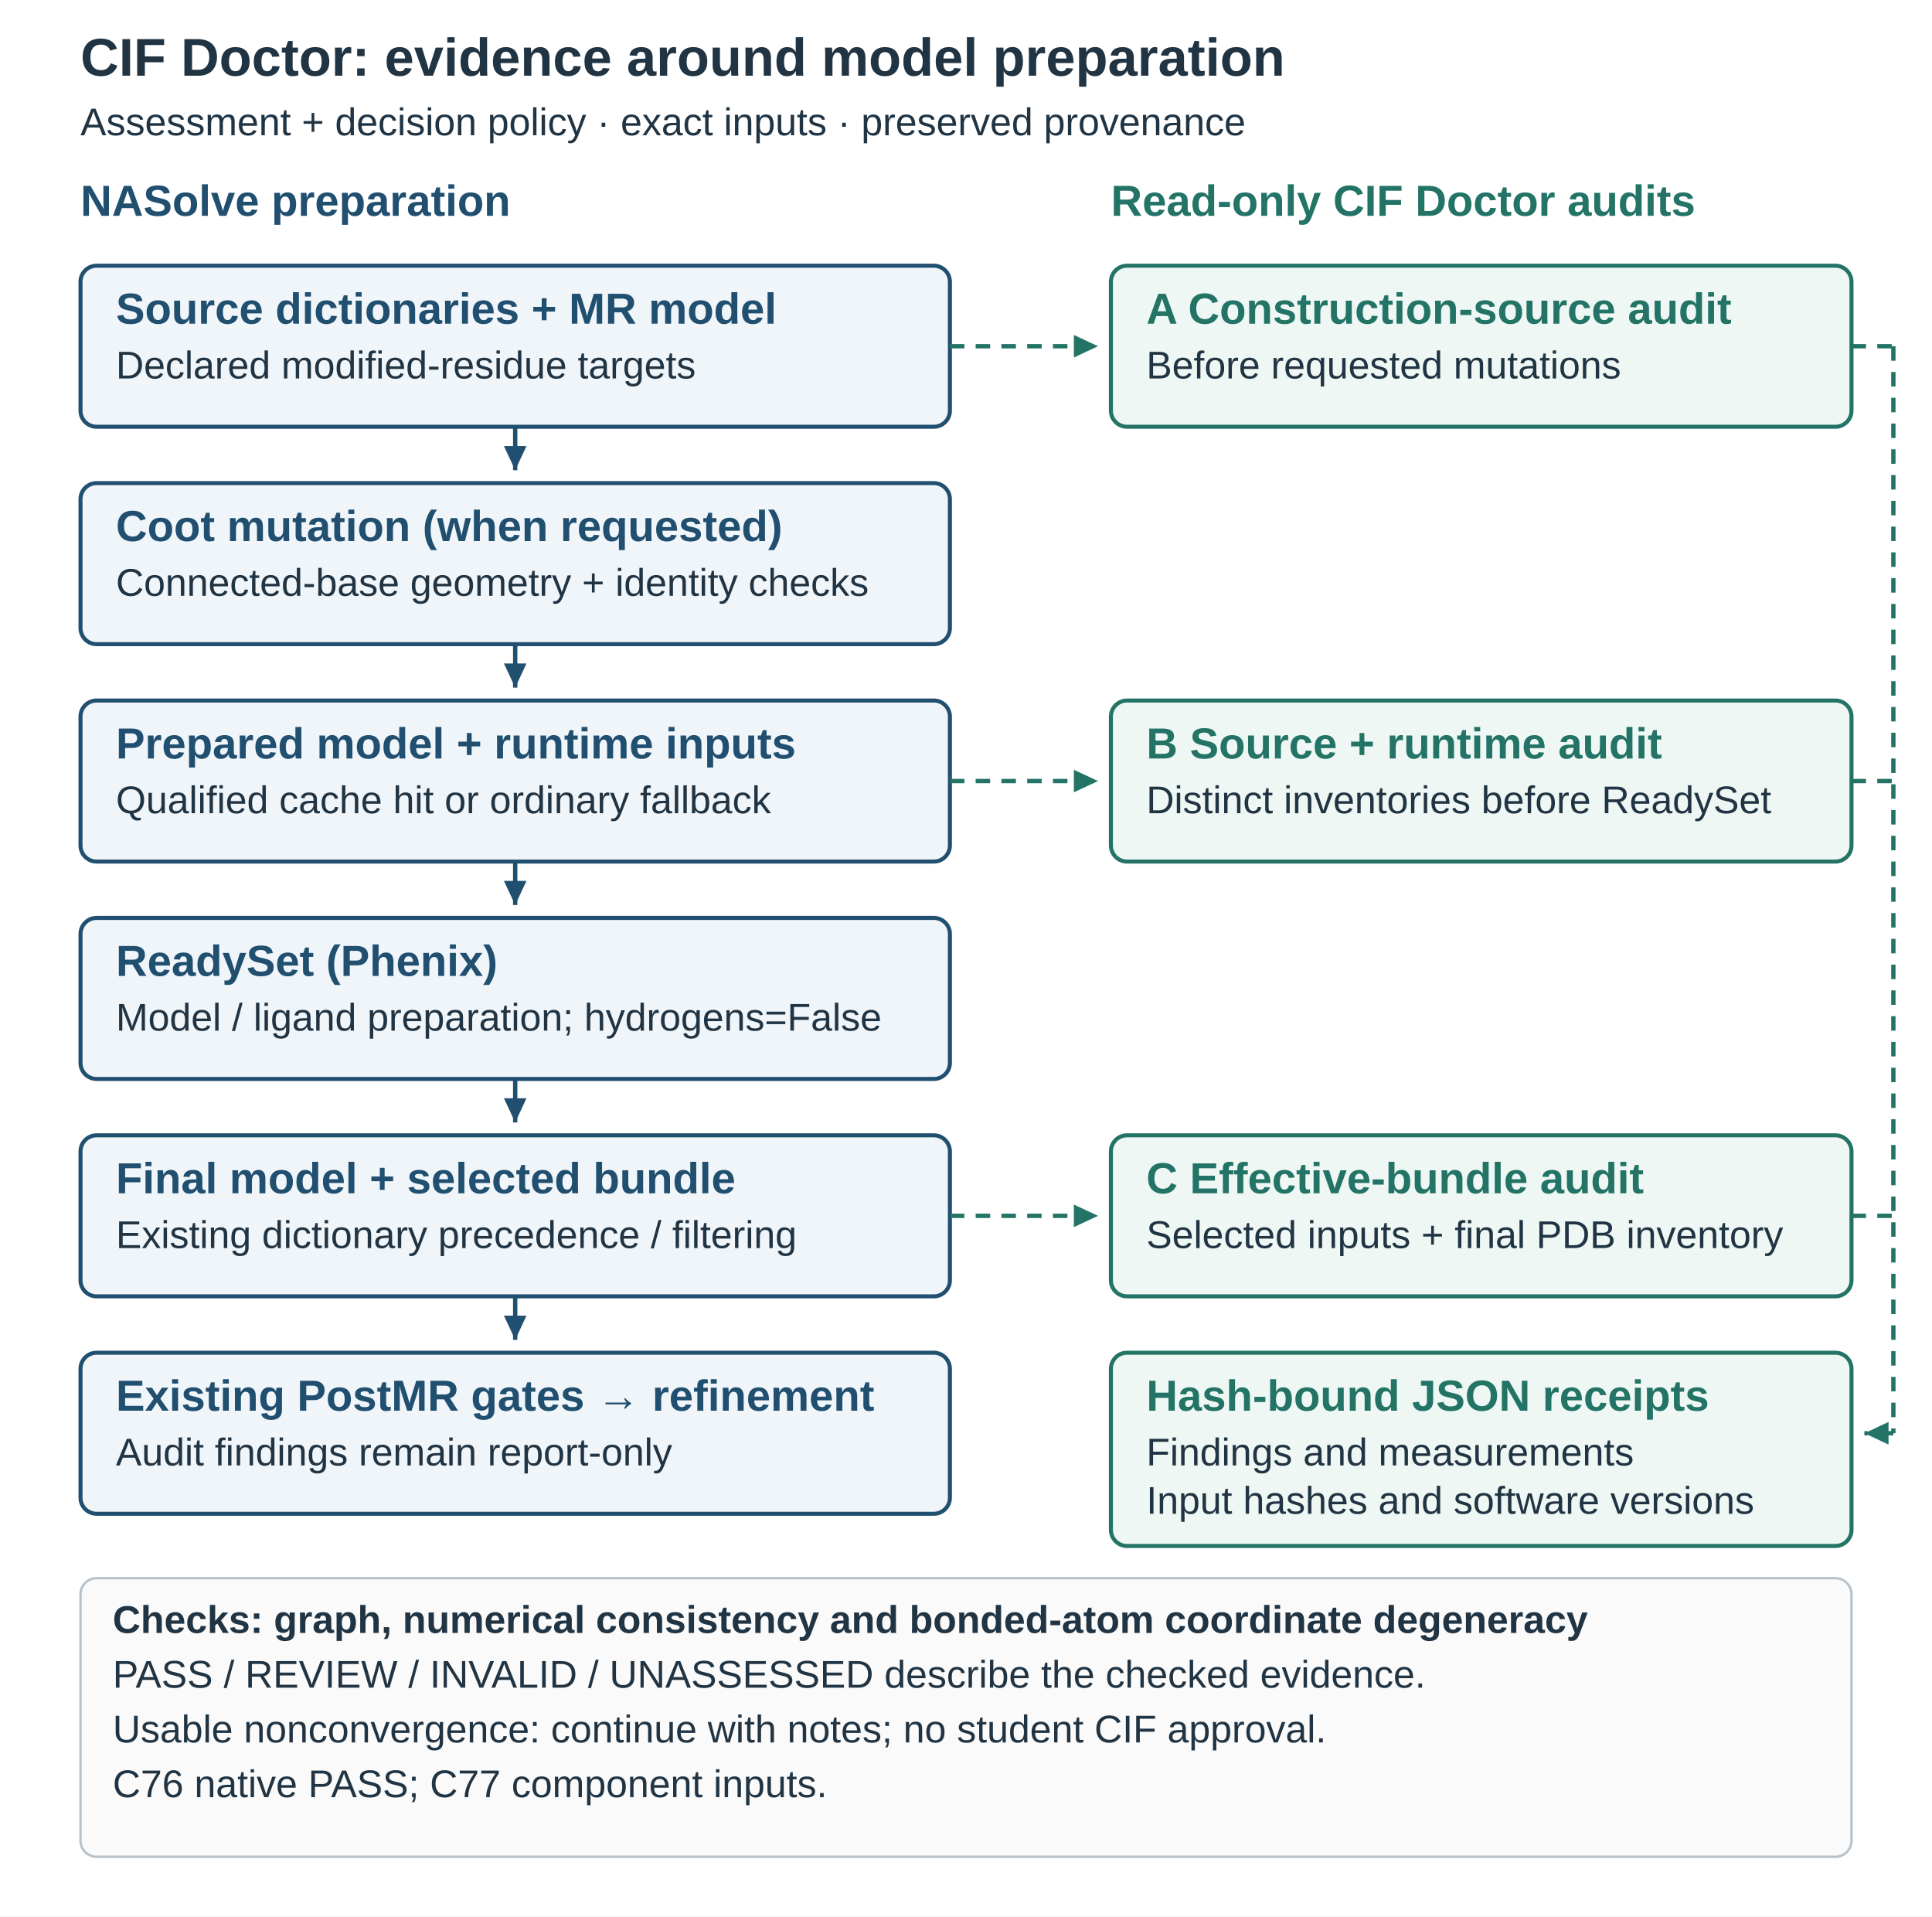
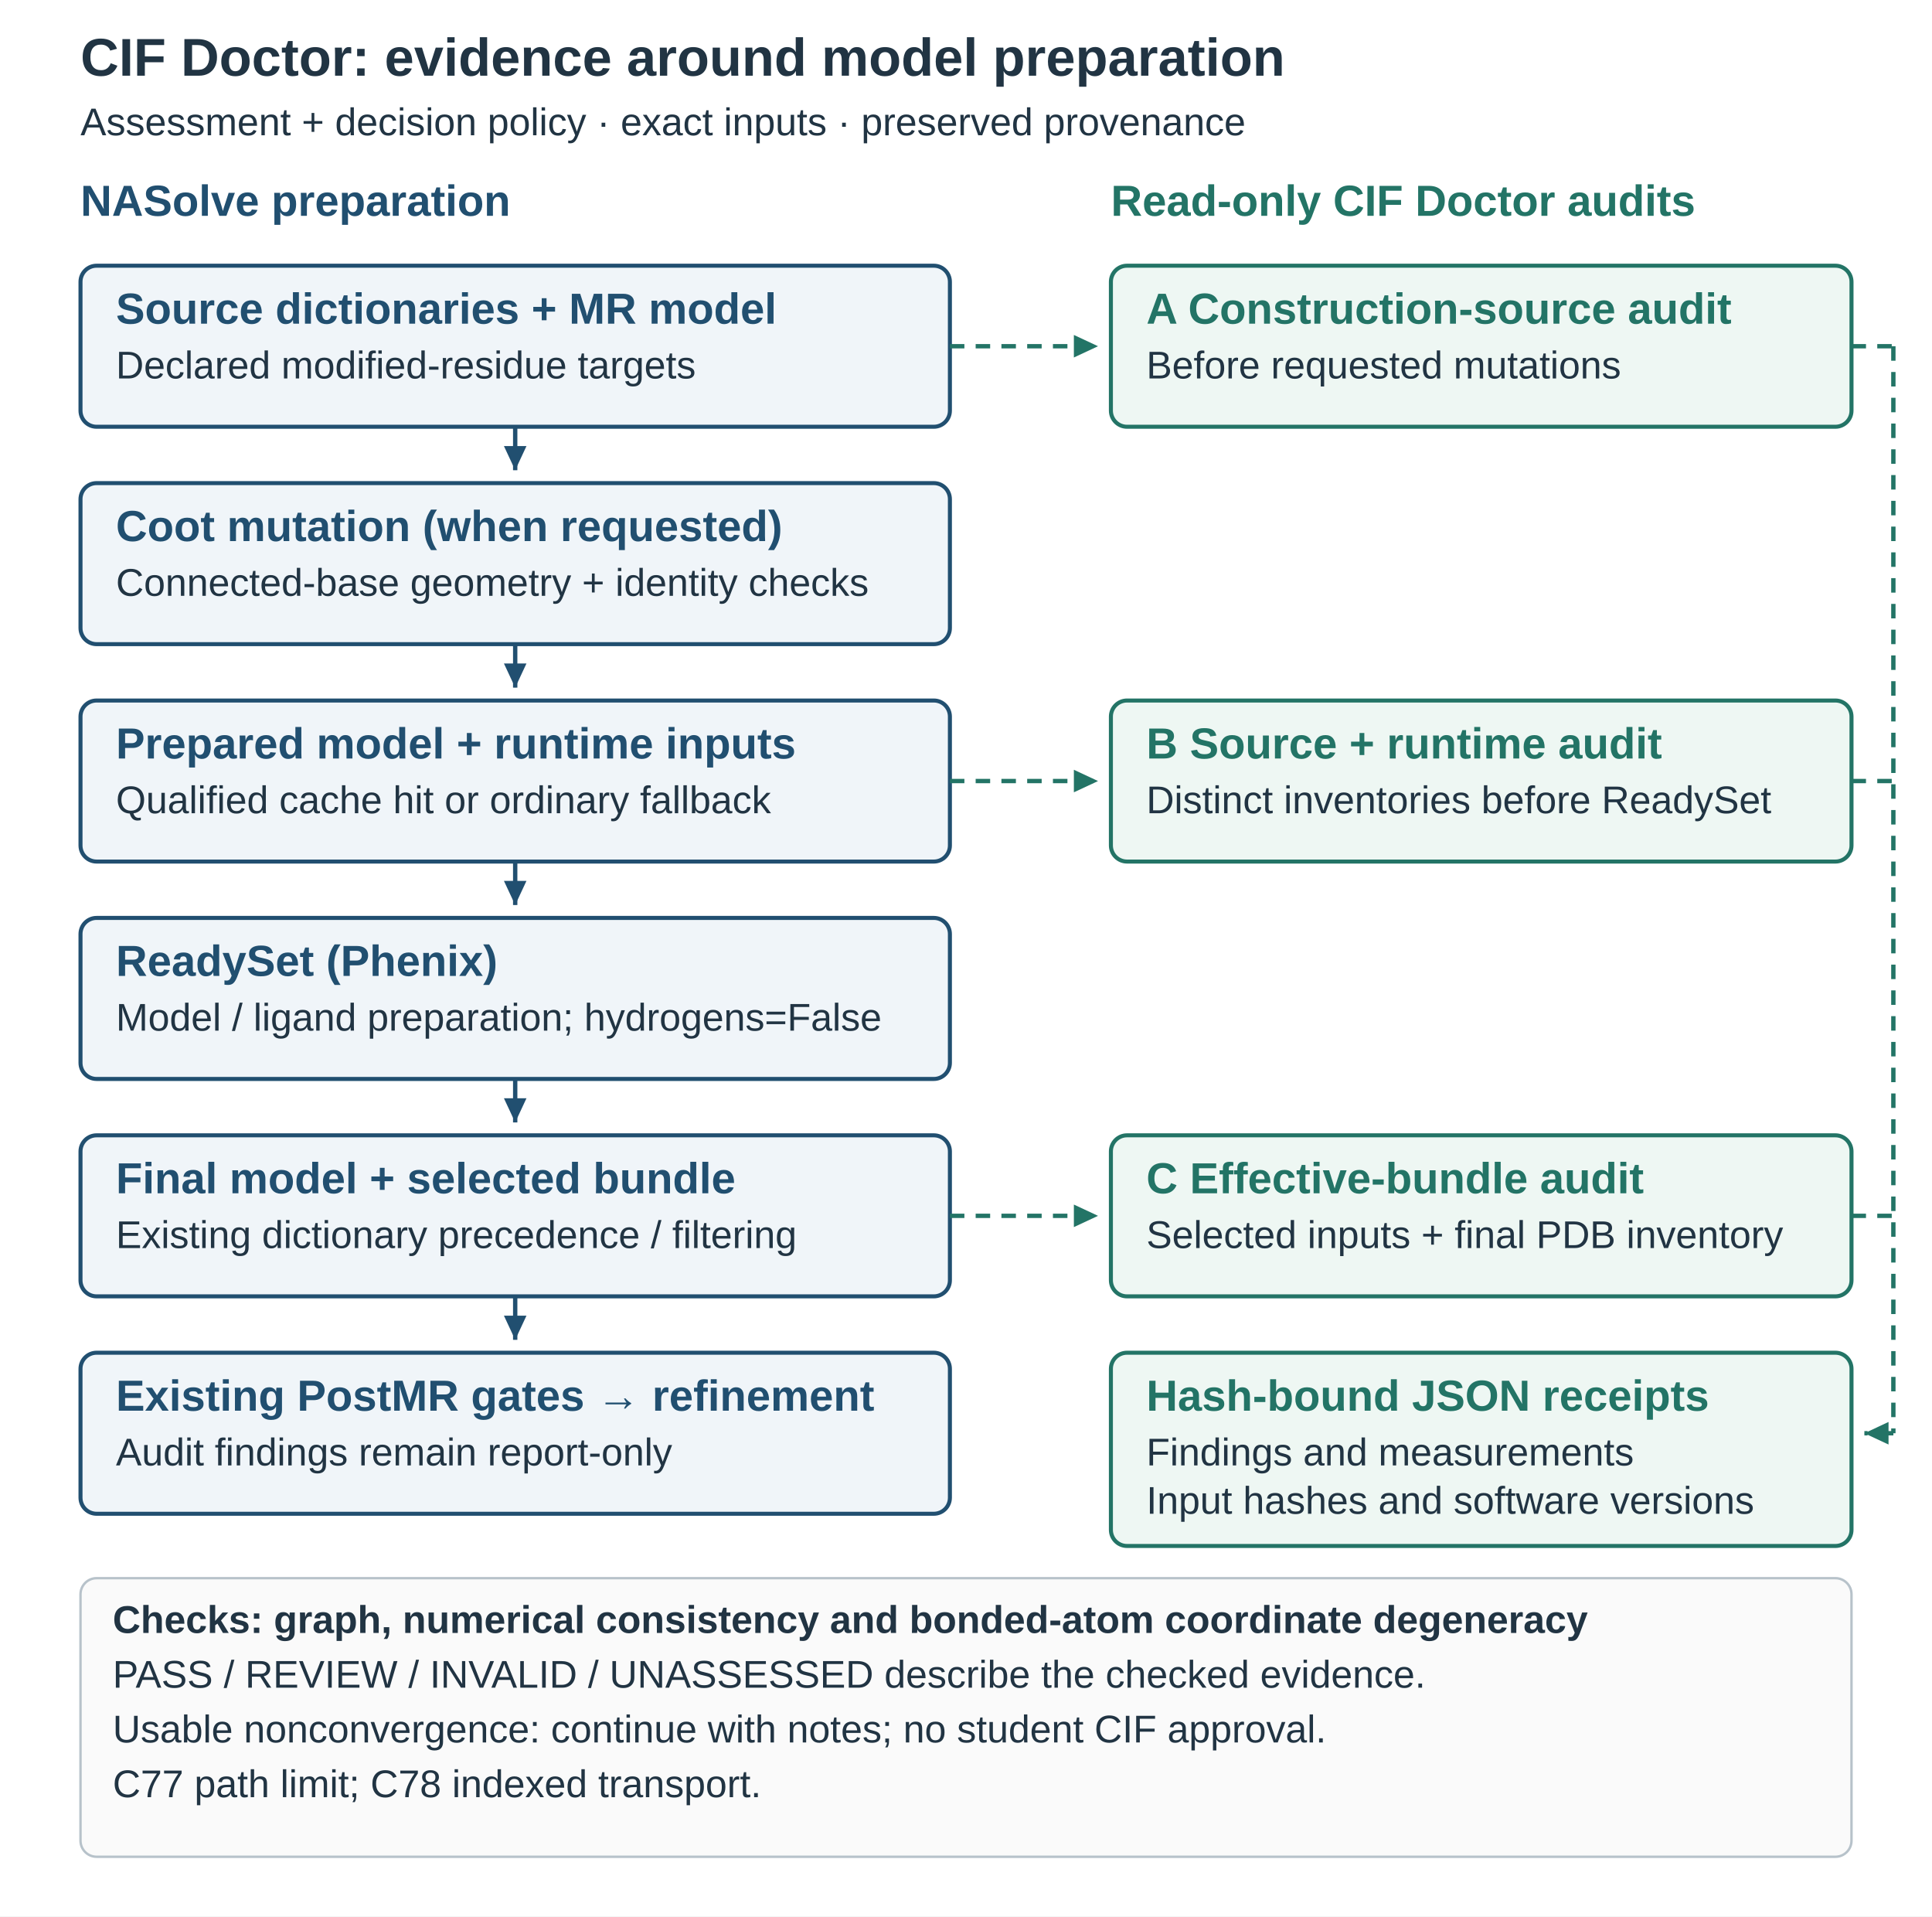
<svg xmlns="http://www.w3.org/2000/svg" width="180mm" height="178.5mm" viewBox="0 0 1200 1190" role="img" aria-labelledby="title description">
  <rect width="1200" height="1190" fill="white" />
  <text x="50" y="47" font-family="Arial, Helvetica, sans-serif" font-size="33" font-weight="bold" fill="#213443" text-anchor="start">CIF Doctor: evidence around model preparation</text>
  <text x="50" y="84" font-family="Arial, Helvetica, sans-serif" font-size="24" font-weight="normal" fill="#213443" text-anchor="start">Assessment + decision policy · exact inputs · preserved provenance</text>
  <text x="50" y="134" font-family="Arial, Helvetica, sans-serif" font-size="27" font-weight="bold" fill="#214f70" text-anchor="start">NASolve preparation</text>
  <text x="690" y="134" font-family="Arial, Helvetica, sans-serif" font-size="27" font-weight="bold" fill="#237466" text-anchor="start">Read-only CIF Doctor audits</text>
  <g id="source-inputs">
    <rect x="50" y="165" width="540" height="100" rx="10" fill="#f0f5f9" stroke="#214f70" stroke-width="2.5" />
    <text x="72" y="201" font-family="Arial, Helvetica, sans-serif" font-size="27" font-weight="bold" fill="#214f70" text-anchor="start">Source dictionaries + MR model</text>
    <text x="72" y="235" font-family="Arial, Helvetica, sans-serif" font-size="24" font-weight="normal" fill="#213443" text-anchor="start">Declared modified-residue targets</text>
  </g>
  <g id="coot-mutation">
    <rect x="50" y="300" width="540" height="100" rx="10" fill="#f0f5f9" stroke="#214f70" stroke-width="2.5" />
    <text x="72" y="336" font-family="Arial, Helvetica, sans-serif" font-size="27" font-weight="bold" fill="#214f70" text-anchor="start">Coot mutation (when requested)</text>
    <text x="72" y="370" font-family="Arial, Helvetica, sans-serif" font-size="24" font-weight="normal" fill="#213443" text-anchor="start">Connected-base geometry + identity checks</text>
  </g>
  <g id="prepared-inputs">
    <rect x="50" y="435" width="540" height="100" rx="10" fill="#f0f5f9" stroke="#214f70" stroke-width="2.5" />
    <text x="72" y="471" font-family="Arial, Helvetica, sans-serif" font-size="27" font-weight="bold" fill="#214f70" text-anchor="start">Prepared model + runtime inputs</text>
    <text x="72" y="505" font-family="Arial, Helvetica, sans-serif" font-size="24" font-weight="normal" fill="#213443" text-anchor="start">Qualified cache hit or ordinary fallback</text>
  </g>
  <g id="readyset">
    <rect x="50" y="570" width="540" height="100" rx="10" fill="#f0f5f9" stroke="#214f70" stroke-width="2.5" />
    <text x="72" y="606" font-family="Arial, Helvetica, sans-serif" font-size="27" font-weight="bold" fill="#214f70" text-anchor="start">ReadySet (Phenix)</text>
    <text x="72" y="640" font-family="Arial, Helvetica, sans-serif" font-size="24" font-weight="normal" fill="#213443" text-anchor="start">Model / ligand preparation; hydrogens=False</text>
  </g>
  <g id="effective-inputs">
    <rect x="50" y="705" width="540" height="100" rx="10" fill="#f0f5f9" stroke="#214f70" stroke-width="2.5" />
    <text x="72" y="741" font-family="Arial, Helvetica, sans-serif" font-size="27" font-weight="bold" fill="#214f70" text-anchor="start">Final model + selected bundle</text>
    <text x="72" y="775" font-family="Arial, Helvetica, sans-serif" font-size="24" font-weight="normal" fill="#213443" text-anchor="start">Existing dictionary precedence / filtering</text>
  </g>
  <g id="postmr-gates">
    <rect x="50" y="840" width="540" height="100" rx="10" fill="#f0f5f9" stroke="#214f70" stroke-width="2.5" />
    <text x="72" y="876" font-family="Arial, Helvetica, sans-serif" font-size="27" font-weight="bold" fill="#214f70" text-anchor="start">Existing PostMR gates → refinement</text>
    <text x="72" y="910" font-family="Arial, Helvetica, sans-serif" font-size="24" font-weight="normal" fill="#213443" text-anchor="start">Audit findings remain report-only</text>
  </g>
  <g id="preparation-flow-0">
    <path d="M 320.0 265.0 L 320.0 292.0" fill="none" stroke="#214f70" stroke-width="2.7" />
    <polygon points="320.0,292.0 313.0,277.0 327.0,277.0" fill="#214f70" />
  </g>
  <g id="preparation-flow-1">
    <path d="M 320.0 400.0 L 320.0 427.0" fill="none" stroke="#214f70" stroke-width="2.7" />
    <polygon points="320.0,427.0 313.0,412.0 327.0,412.0" fill="#214f70" />
  </g>
  <g id="preparation-flow-2">
    <path d="M 320.0 535.0 L 320.0 562.0" fill="none" stroke="#214f70" stroke-width="2.7" />
    <polygon points="320.0,562.0 313.0,547.0 327.0,547.0" fill="#214f70" />
  </g>
  <g id="preparation-flow-3">
    <path d="M 320.0 670.0 L 320.0 697.0" fill="none" stroke="#214f70" stroke-width="2.7" />
    <polygon points="320.0,697.0 313.0,682.0 327.0,682.0" fill="#214f70" />
  </g>
  <g id="preparation-flow-4">
    <path d="M 320.0 805.0 L 320.0 832.0" fill="none" stroke="#214f70" stroke-width="2.7" />
    <polygon points="320.0,832.0 313.0,817.0 327.0,817.0" fill="#214f70" />
  </g>
  <g id="mutation-audit">
    <rect x="690" y="165" width="460" height="100" rx="10" fill="#eef7f3" stroke="#237466" stroke-width="2.5" />
    <text x="712" y="201" font-family="Arial, Helvetica, sans-serif" font-size="27" font-weight="bold" fill="#237466" text-anchor="start">A  Construction-source audit</text>
    <text x="712" y="235" font-family="Arial, Helvetica, sans-serif" font-size="24" font-weight="normal" fill="#213443" text-anchor="start">Before requested mutations</text>
  </g>
  <g id="audit-branch-mutation-audit">
    <path d="M 590.0 215.0 L 599.0 215.0" fill="none" stroke="#237466" stroke-width="2.7" />
    <path d="M 606.0 215.0 L 615.0 215.0" fill="none" stroke="#237466" stroke-width="2.7" />
    <path d="M 622.0 215.0 L 631.0 215.0" fill="none" stroke="#237466" stroke-width="2.7" />
    <path d="M 638.0 215.0 L 647.0 215.0" fill="none" stroke="#237466" stroke-width="2.7" />
    <path d="M 654.0 215.0 L 663.0 215.0" fill="none" stroke="#237466" stroke-width="2.7" />
    <path d="M 670.0 215.0 L 679.0 215.0" fill="none" stroke="#237466" stroke-width="2.7" />
    <polygon points="682.0,215.0 667.0,222.0 667.0,208.0" fill="#237466" />
  </g>
  <g id="source-runtime-audit">
    <rect x="690" y="435" width="460" height="100" rx="10" fill="#eef7f3" stroke="#237466" stroke-width="2.5" />
    <text x="712" y="471" font-family="Arial, Helvetica, sans-serif" font-size="27" font-weight="bold" fill="#237466" text-anchor="start">B  Source + runtime audit</text>
    <text x="712" y="505" font-family="Arial, Helvetica, sans-serif" font-size="24" font-weight="normal" fill="#213443" text-anchor="start">Distinct inventories before ReadySet</text>
  </g>
  <g id="audit-branch-source-runtime-audit">
    <path d="M 590.0 485.0 L 599.0 485.0" fill="none" stroke="#237466" stroke-width="2.7" />
    <path d="M 606.0 485.0 L 615.0 485.0" fill="none" stroke="#237466" stroke-width="2.7" />
    <path d="M 622.0 485.0 L 631.0 485.0" fill="none" stroke="#237466" stroke-width="2.7" />
    <path d="M 638.0 485.0 L 647.0 485.0" fill="none" stroke="#237466" stroke-width="2.7" />
    <path d="M 654.0 485.0 L 663.0 485.0" fill="none" stroke="#237466" stroke-width="2.7" />
    <path d="M 670.0 485.0 L 679.0 485.0" fill="none" stroke="#237466" stroke-width="2.7" />
    <polygon points="682.0,485.0 667.0,492.0 667.0,478.0" fill="#237466" />
  </g>
  <g id="effective-audit">
    <rect x="690" y="705" width="460" height="100" rx="10" fill="#eef7f3" stroke="#237466" stroke-width="2.5" />
    <text x="712" y="741" font-family="Arial, Helvetica, sans-serif" font-size="27" font-weight="bold" fill="#237466" text-anchor="start">C  Effective-bundle audit</text>
    <text x="712" y="775" font-family="Arial, Helvetica, sans-serif" font-size="24" font-weight="normal" fill="#213443" text-anchor="start">Selected inputs + final PDB inventory</text>
  </g>
  <g id="audit-branch-effective-audit">
    <path d="M 590.0 755.0 L 599.0 755.0" fill="none" stroke="#237466" stroke-width="2.7" />
    <path d="M 606.0 755.0 L 615.0 755.0" fill="none" stroke="#237466" stroke-width="2.7" />
    <path d="M 622.0 755.0 L 631.0 755.0" fill="none" stroke="#237466" stroke-width="2.7" />
    <path d="M 638.0 755.0 L 647.0 755.0" fill="none" stroke="#237466" stroke-width="2.7" />
    <path d="M 654.0 755.0 L 663.0 755.0" fill="none" stroke="#237466" stroke-width="2.7" />
    <path d="M 670.0 755.0 L 679.0 755.0" fill="none" stroke="#237466" stroke-width="2.7" />
    <polygon points="682.0,755.0 667.0,762.0 667.0,748.0" fill="#237466" />
  </g>
  <g id="json-receipts">
    <rect x="690" y="840" width="460" height="120" rx="10" fill="#eef7f3" stroke="#237466" stroke-width="2.5" />
    <text x="712" y="876" font-family="Arial, Helvetica, sans-serif" font-size="27" font-weight="bold" fill="#237466" text-anchor="start">Hash-bound JSON receipts</text>
    <text x="712" y="910" font-family="Arial, Helvetica, sans-serif" font-size="24" font-weight="normal" fill="#213443" text-anchor="start">Findings and measurements</text>
    <text x="712" y="940" font-family="Arial, Helvetica, sans-serif" font-size="24" font-weight="normal" fill="#213443" text-anchor="start">Input hashes and software versions</text>
  </g>
  <g id="mutation-to-receipts">
    <path d="M 1150.0 215.0 L 1159.0 215.0" fill="none" stroke="#237466" stroke-width="2.7" />
    <path d="M 1166.0 215.0 L 1175.0 215.0" fill="none" stroke="#237466" stroke-width="2.7" />
    <path d="M 1176.0 215.0 L 1176.0 224.0" fill="none" stroke="#237466" stroke-width="2.7" />
    <path d="M 1176.0 231.0 L 1176.0 240.0" fill="none" stroke="#237466" stroke-width="2.7" />
    <path d="M 1176.0 247.0 L 1176.0 256.0" fill="none" stroke="#237466" stroke-width="2.7" />
    <path d="M 1176.0 263.0 L 1176.0 272.0" fill="none" stroke="#237466" stroke-width="2.7" />
    <path d="M 1176.0 279.0 L 1176.0 288.0" fill="none" stroke="#237466" stroke-width="2.7" />
    <path d="M 1176.0 295.0 L 1176.0 304.0" fill="none" stroke="#237466" stroke-width="2.7" />
    <path d="M 1176.0 311.0 L 1176.0 320.0" fill="none" stroke="#237466" stroke-width="2.7" />
    <path d="M 1176.0 327.0 L 1176.0 336.0" fill="none" stroke="#237466" stroke-width="2.7" />
    <path d="M 1176.0 343.0 L 1176.0 352.0" fill="none" stroke="#237466" stroke-width="2.7" />
    <path d="M 1176.0 359.0 L 1176.0 368.0" fill="none" stroke="#237466" stroke-width="2.7" />
    <path d="M 1176.0 375.0 L 1176.0 384.0" fill="none" stroke="#237466" stroke-width="2.7" />
    <path d="M 1176.0 391.0 L 1176.0 400.0" fill="none" stroke="#237466" stroke-width="2.7" />
    <path d="M 1176.0 407.0 L 1176.0 416.0" fill="none" stroke="#237466" stroke-width="2.7" />
    <path d="M 1176.0 423.0 L 1176.0 432.0" fill="none" stroke="#237466" stroke-width="2.7" />
    <path d="M 1176.0 439.0 L 1176.0 448.0" fill="none" stroke="#237466" stroke-width="2.7" />
    <path d="M 1176.0 455.0 L 1176.0 464.0" fill="none" stroke="#237466" stroke-width="2.7" />
    <path d="M 1176.0 471.0 L 1176.0 480.0" fill="none" stroke="#237466" stroke-width="2.7" />
    <path d="M 1176.0 487.0 L 1176.0 496.0" fill="none" stroke="#237466" stroke-width="2.7" />
    <path d="M 1176.0 503.0 L 1176.0 512.0" fill="none" stroke="#237466" stroke-width="2.7" />
    <path d="M 1176.0 519.0 L 1176.0 528.0" fill="none" stroke="#237466" stroke-width="2.7" />
    <path d="M 1176.0 535.0 L 1176.0 544.0" fill="none" stroke="#237466" stroke-width="2.7" />
    <path d="M 1176.0 551.0 L 1176.0 560.0" fill="none" stroke="#237466" stroke-width="2.7" />
    <path d="M 1176.0 567.0 L 1176.0 576.0" fill="none" stroke="#237466" stroke-width="2.7" />
    <path d="M 1176.0 583.0 L 1176.0 592.0" fill="none" stroke="#237466" stroke-width="2.7" />
    <path d="M 1176.0 599.0 L 1176.0 608.0" fill="none" stroke="#237466" stroke-width="2.7" />
    <path d="M 1176.0 615.0 L 1176.0 624.0" fill="none" stroke="#237466" stroke-width="2.7" />
    <path d="M 1176.0 631.0 L 1176.0 640.0" fill="none" stroke="#237466" stroke-width="2.7" />
    <path d="M 1176.0 647.0 L 1176.0 656.0" fill="none" stroke="#237466" stroke-width="2.7" />
    <path d="M 1176.0 663.0 L 1176.0 672.0" fill="none" stroke="#237466" stroke-width="2.7" />
    <path d="M 1176.0 679.0 L 1176.0 688.0" fill="none" stroke="#237466" stroke-width="2.7" />
    <path d="M 1176.0 695.0 L 1176.0 704.0" fill="none" stroke="#237466" stroke-width="2.7" />
    <path d="M 1176.0 711.0 L 1176.0 720.0" fill="none" stroke="#237466" stroke-width="2.7" />
    <path d="M 1176.0 727.0 L 1176.0 736.0" fill="none" stroke="#237466" stroke-width="2.7" />
    <path d="M 1176.0 743.0 L 1176.0 752.0" fill="none" stroke="#237466" stroke-width="2.7" />
    <path d="M 1176.0 759.0 L 1176.0 768.0" fill="none" stroke="#237466" stroke-width="2.7" />
    <path d="M 1176.0 775.0 L 1176.0 784.0" fill="none" stroke="#237466" stroke-width="2.7" />
    <path d="M 1176.0 791.0 L 1176.0 800.0" fill="none" stroke="#237466" stroke-width="2.7" />
    <path d="M 1176.0 807.0 L 1176.0 816.0" fill="none" stroke="#237466" stroke-width="2.7" />
    <path d="M 1176.0 823.0 L 1176.0 832.0" fill="none" stroke="#237466" stroke-width="2.7" />
    <path d="M 1176.0 839.0 L 1176.0 848.0" fill="none" stroke="#237466" stroke-width="2.7" />
    <path d="M 1176.0 855.0 L 1176.0 864.0" fill="none" stroke="#237466" stroke-width="2.7" />
    <path d="M 1176.0 871.0 L 1176.0 880.0" fill="none" stroke="#237466" stroke-width="2.7" />
    <path d="M 1176.0 887.0 L 1176.0 890.0" fill="none" stroke="#237466" stroke-width="2.7" />
    <path d="M 1176.0 890.0 L 1167.0 890.0" fill="none" stroke="#237466" stroke-width="2.7" />
    <path d="M 1160.0 890.0 L 1158.0 890.0" fill="none" stroke="#237466" stroke-width="2.7" />
    <polygon points="1158.0,890.0 1173.0,883.0 1173.0,897.0" fill="#237466" />
  </g>
  <g id="source-to-receipts">
    <path d="M 1150.0 485.0 L 1159.0 485.0" fill="none" stroke="#237466" stroke-width="2.7" />
    <path d="M 1166.0 485.0 L 1175.0 485.0" fill="none" stroke="#237466" stroke-width="2.7" />
  </g>
  <g id="effective-to-receipts">
    <path d="M 1150.0 755.0 L 1159.0 755.0" fill="none" stroke="#237466" stroke-width="2.7" />
    <path d="M 1166.0 755.0 L 1175.0 755.0" fill="none" stroke="#237466" stroke-width="2.7" />
  </g>
  <g id="scope-notes">
    <rect x="50" y="980" width="1100" height="173" rx="10" fill="#fafafa" stroke="#b7c2ca" stroke-width="1.5" />
    <text x="70" y="1014" font-family="Arial, Helvetica, sans-serif" font-size="24" font-weight="bold" fill="#213443" text-anchor="start">Checks: graph, numerical consistency and bonded-atom coordinate degeneracy</text>
    <text x="70" y="1048" font-family="Arial, Helvetica, sans-serif" font-size="24" font-weight="normal" fill="#213443" text-anchor="start">PASS / REVIEW / INVALID / UNASSESSED describe the checked evidence.</text>
    <text x="70" y="1082" font-family="Arial, Helvetica, sans-serif" font-size="24" font-weight="normal" fill="#213443" text-anchor="start">Usable nonconvergence: continue with notes; no student CIF approval.</text>
-     <text x="70" y="1116" font-family="Arial, Helvetica, sans-serif" font-size="24" font-weight="normal" fill="#213443" text-anchor="start">C76 native PASS; C77 component inputs.</text>
+     <text x="70" y="1116" font-family="Arial, Helvetica, sans-serif" font-size="24" font-weight="normal" fill="#213443" text-anchor="start">C77 path limit; C78 indexed transport.</text>
  </g>
</svg>
